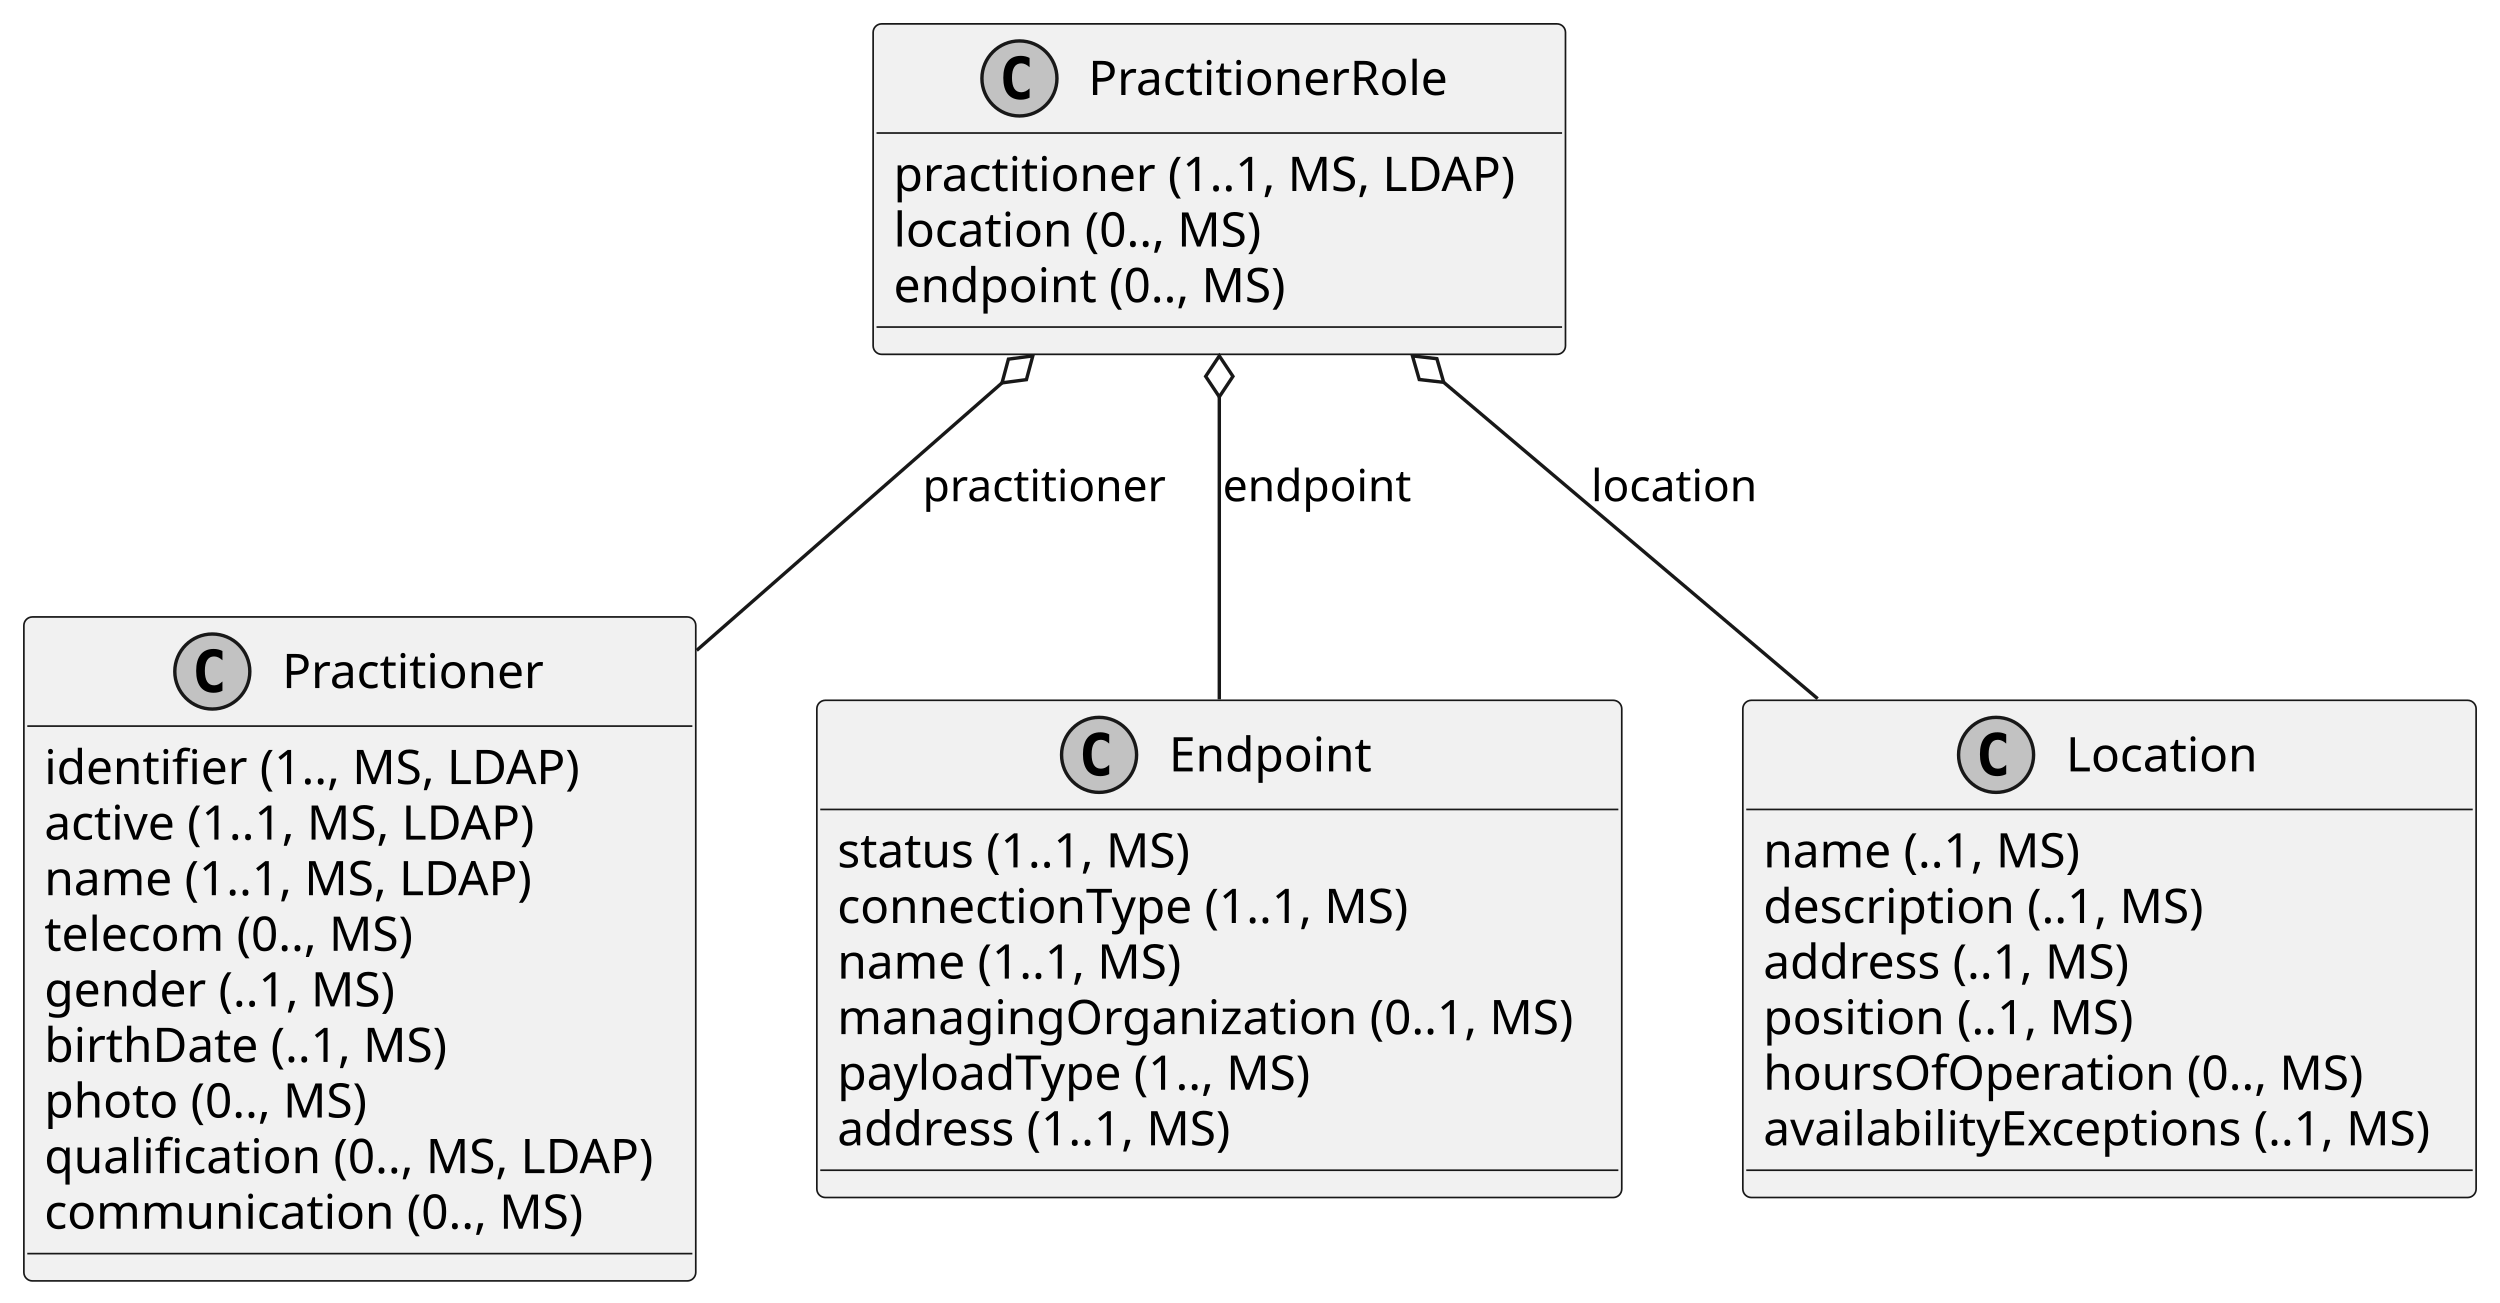
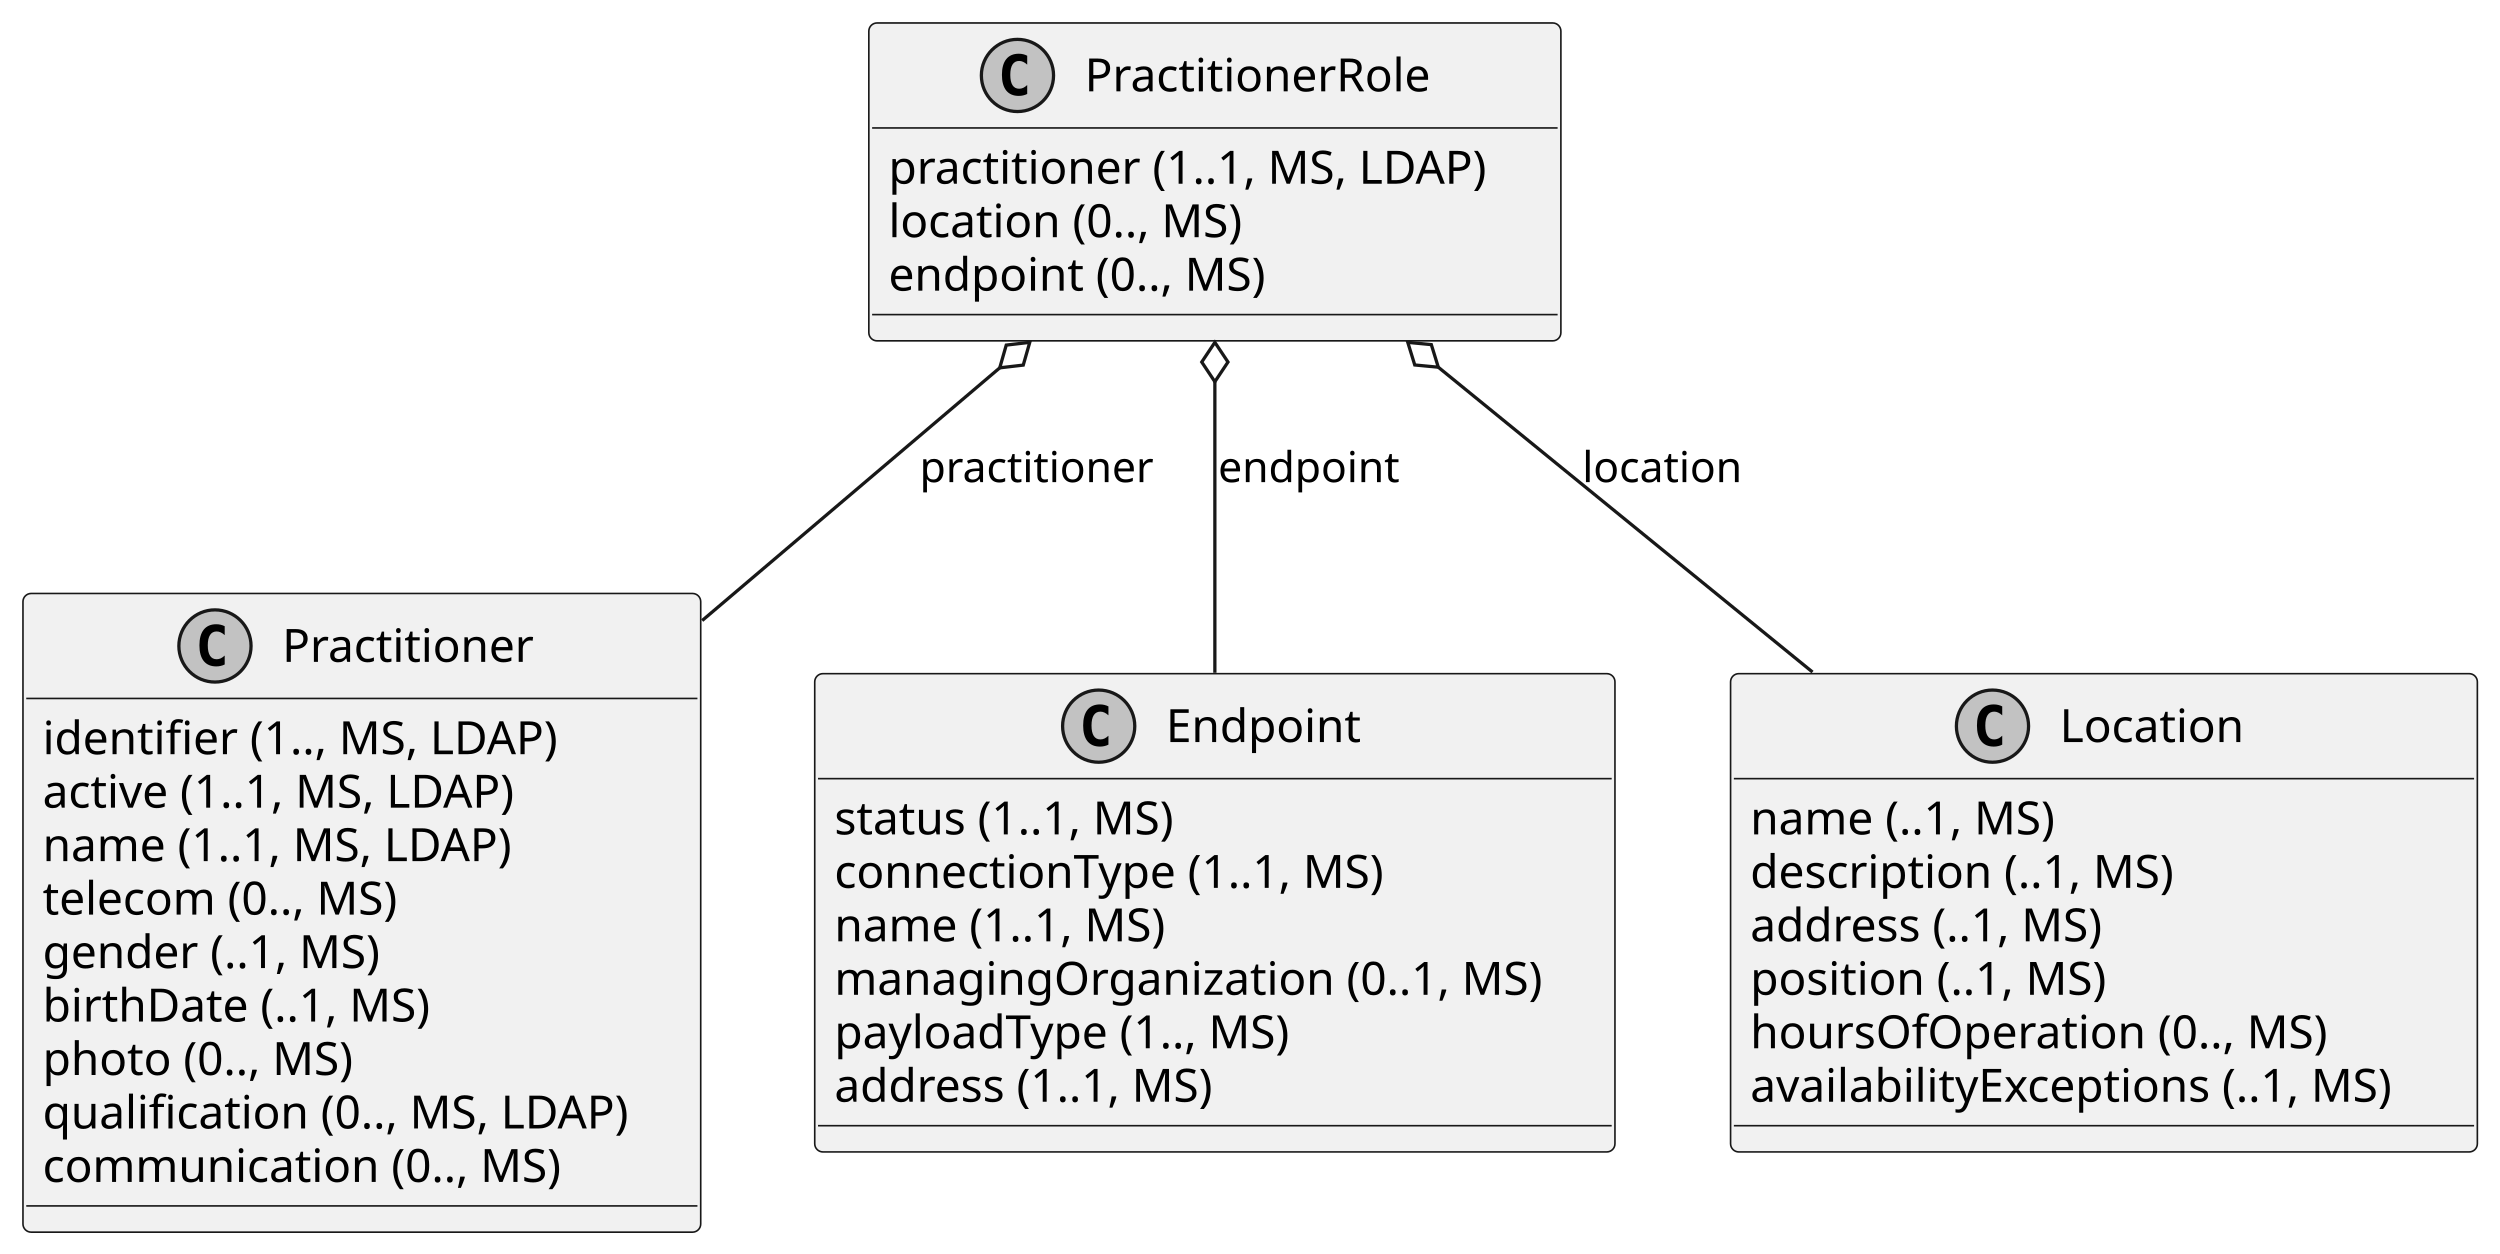
- <svg xmlns="http://www.w3.org/2000/svg" contentStyleType="text/css" height="382px" preserveAspectRatio="none" style="width:733px;height:382px;background:#FFFFFF;" version="1.1" viewBox="0 0 733 382" width="733px" zoomAndPan="magnify">
+ <svg xmlns="http://www.w3.org/2000/svg" contentStyleType="text/css" height="382px" preserveAspectRatio="none" style="width:762px;height:382px;background:#FFFFFF;" version="1.1" viewBox="0 0 762 382" width="762px" zoomAndPan="magnify">
  <defs />
  <g>
    <g id="elem_PractitionerRole">
-       <rect codeLine="2" fill="#F1F1F1" height="96.891" id="PractitionerRole" rx="2.5" ry="2.5" style="stroke:#181818;stroke-width:0.5;" width="203" x="256" y="7" />
-       <ellipse cx="298.9" cy="23" fill="#C2C2C2" rx="11" ry="11" style="stroke:#181818;stroke-width:1.0;" />
-       <path d="M301.869,28.641 Q301.291,28.938 300.65,29.078 Q300.009,29.234 299.306,29.234 Q296.806,29.234 295.478,27.594 Q294.166,25.938 294.166,22.812 Q294.166,19.688 295.478,18.031 Q296.806,16.375 299.306,16.375 Q300.009,16.375 300.65,16.531 Q301.306,16.688 301.869,16.984 L301.869,19.703 Q301.244,19.125 300.65,18.859 Q300.056,18.578 299.431,18.578 Q298.087,18.578 297.4,19.656 Q296.712,20.719 296.712,22.812 Q296.712,24.906 297.4,25.984 Q298.087,27.047 299.431,27.047 Q300.056,27.047 300.65,26.781 Q301.244,26.5 301.869,25.922 L301.869,28.641 Z " fill="#000000" />
-       <text fill="#000000" font-family="sans-serif" font-size="14" lengthAdjust="spacing" textLength="109" x="319.1" y="27.847">PractitionerRole</text>
-       <line style="stroke:#181818;stroke-width:0.5;" x1="257" x2="458" y1="39" y2="39" />
-       <text fill="#000000" font-family="sans-serif" font-size="14" lengthAdjust="spacing" textLength="191" x="262" y="55.995">practitioner (1..1, MS, LDAP)</text>
-       <text fill="#000000" font-family="sans-serif" font-size="14" lengthAdjust="spacing" textLength="114" x="262" y="72.292">location (0.., MS)</text>
-       <text fill="#000000" font-family="sans-serif" font-size="14" lengthAdjust="spacing" textLength="122" x="262" y="88.589">endpoint (0.., MS)</text>
-       <line style="stroke:#181818;stroke-width:0.5;" x1="257" x2="458" y1="95.891" y2="95.891" />
+       <rect codeLine="2" fill="#F1F1F1" height="96.891" id="PractitionerRole" rx="2.5" ry="2.5" style="stroke:#181818;stroke-width:0.5;" width="210.94" x="264.82" y="7" />
+       <ellipse cx="310.122" cy="23" fill="#C2C2C2" rx="11" ry="11" style="stroke:#181818;stroke-width:1.0;" />
+       <path d="M313.091,28.641 Q312.512,28.938 311.872,29.078 Q311.231,29.234 310.528,29.234 Q308.028,29.234 306.7,27.594 Q305.387,25.938 305.387,22.812 Q305.387,19.688 306.7,18.031 Q308.028,16.375 310.528,16.375 Q311.231,16.375 311.872,16.531 Q312.528,16.688 313.091,16.984 L313.091,19.703 Q312.466,19.125 311.872,18.859 Q311.278,18.578 310.653,18.578 Q309.309,18.578 308.622,19.656 Q307.934,20.719 307.934,22.812 Q307.934,24.906 308.622,25.984 Q309.309,27.047 310.653,27.047 Q311.278,27.047 311.872,26.781 Q312.466,26.5 313.091,25.922 L313.091,28.641 Z " fill="#000000" />
+       <text fill="#000000" font-family="sans-serif" font-size="14" lengthAdjust="spacing" textLength="111.836" x="330.622" y="27.847">PractitionerRole</text>
+       <line style="stroke:#181818;stroke-width:0.5;" x1="265.82" x2="474.76" y1="39" y2="39" />
+       <text fill="#000000" font-family="sans-serif" font-size="14" lengthAdjust="spacing" textLength="198.94" x="270.82" y="55.995">practitioner (1..1, MS, LDAP)</text>
+       <text fill="#000000" font-family="sans-serif" font-size="14" lengthAdjust="spacing" textLength="118.597" x="270.82" y="72.292">location (0.., MS)</text>
+       <text fill="#000000" font-family="sans-serif" font-size="14" lengthAdjust="spacing" textLength="125.125" x="270.82" y="88.589">endpoint (0.., MS)</text>
+       <line style="stroke:#181818;stroke-width:0.5;" x1="265.82" x2="474.76" y1="95.891" y2="95.891" />
    </g>
    <g id="elem_Practitioner">
-       <rect codeLine="7" fill="#F1F1F1" height="194.672" id="Practitioner" rx="2.5" ry="2.5" style="stroke:#181818;stroke-width:0.5;" width="197" x="7" y="180.89" />
-       <ellipse cx="62.25" cy="196.89" fill="#C2C2C2" rx="11" ry="11" style="stroke:#181818;stroke-width:1.0;" />
-       <path d="M65.219,202.531 Q64.641,202.827 64,202.968 Q63.359,203.124 62.656,203.124 Q60.156,203.124 58.828,201.484 Q57.516,199.827 57.516,196.702 Q57.516,193.577 58.828,191.921 Q60.156,190.265 62.656,190.265 Q63.359,190.265 64,190.421 Q64.656,190.577 65.219,190.874 L65.219,193.593 Q64.594,193.015 64,192.749 Q63.406,192.468 62.781,192.468 Q61.438,192.468 60.75,193.546 Q60.062,194.609 60.062,196.702 Q60.062,198.796 60.75,199.874 Q61.438,200.937 62.781,200.937 Q63.406,200.937 64,200.671 Q64.594,200.39 65.219,199.812 L65.219,202.531 Z " fill="#000000" />
-       <text fill="#000000" font-family="sans-serif" font-size="14" lengthAdjust="spacing" textLength="78" x="82.75" y="201.737">Practitioner</text>
-       <line style="stroke:#181818;stroke-width:0.5;" x1="8" x2="203" y1="212.89" y2="212.89" />
-       <text fill="#000000" font-family="sans-serif" font-size="14" lengthAdjust="spacing" textLength="163" x="13" y="229.885">identifier (1.., MS, LDAP)</text>
-       <text fill="#000000" font-family="sans-serif" font-size="14" lengthAdjust="spacing" textLength="153" x="13" y="246.182">active (1..1, MS, LDAP)</text>
-       <text fill="#000000" font-family="sans-serif" font-size="14" lengthAdjust="spacing" textLength="152" x="13" y="262.479">name (1..1, MS, LDAP)</text>
-       <text fill="#000000" font-family="sans-serif" font-size="14" lengthAdjust="spacing" textLength="116" x="13" y="278.776">telecom (0.., MS)</text>
-       <text fill="#000000" font-family="sans-serif" font-size="14" lengthAdjust="spacing" textLength="110" x="13" y="295.073">gender (..1, MS)</text>
-       <text fill="#000000" font-family="sans-serif" font-size="14" lengthAdjust="spacing" textLength="124" x="13" y="311.37">birthDate (..1, MS)</text>
-       <text fill="#000000" font-family="sans-serif" font-size="14" lengthAdjust="spacing" textLength="101" x="13" y="327.666">photo (0.., MS)</text>
-       <text fill="#000000" font-family="sans-serif" font-size="14" lengthAdjust="spacing" textLength="185" x="13" y="343.963">qualification (0.., MS, LDAP)</text>
-       <text fill="#000000" font-family="sans-serif" font-size="14" lengthAdjust="spacing" textLength="166" x="13" y="360.26">communication (0.., MS)</text>
-       <line style="stroke:#181818;stroke-width:0.5;" x1="8" x2="203" y1="367.562" y2="367.562" />
+       <rect codeLine="7" fill="#F1F1F1" height="194.672" id="Practitioner" rx="2.5" ry="2.5" style="stroke:#181818;stroke-width:0.5;" width="206.578" x="7" y="180.89" />
+       <ellipse cx="65.519" cy="196.89" fill="#C2C2C2" rx="11" ry="11" style="stroke:#181818;stroke-width:1.0;" />
+       <path d="M68.488,202.531 Q67.91,202.827 67.269,202.968 Q66.628,203.124 65.925,203.124 Q63.425,203.124 62.097,201.484 Q60.785,199.827 60.785,196.702 Q60.785,193.577 62.097,191.921 Q63.425,190.265 65.925,190.265 Q66.628,190.265 67.269,190.421 Q67.925,190.577 68.488,190.874 L68.488,193.593 Q67.863,193.015 67.269,192.749 Q66.675,192.468 66.05,192.468 Q64.707,192.468 64.019,193.546 Q63.331,194.609 63.331,196.702 Q63.331,198.796 64.019,199.874 Q64.707,200.937 66.05,200.937 Q66.675,200.937 67.269,200.671 Q67.863,200.39 68.488,199.812 L68.488,202.531 Z " fill="#000000" />
+       <text fill="#000000" font-family="sans-serif" font-size="14" lengthAdjust="spacing" textLength="81.04" x="86.019" y="201.737">Practitioner</text>
+       <line style="stroke:#181818;stroke-width:0.5;" x1="8" x2="212.578" y1="212.89" y2="212.89" />
+       <text fill="#000000" font-family="sans-serif" font-size="14" lengthAdjust="spacing" textLength="171.377" x="13" y="229.885">identifier (1.., MS, LDAP)</text>
+       <text fill="#000000" font-family="sans-serif" font-size="14" lengthAdjust="spacing" textLength="160.009" x="13" y="246.182">active (1..1, MS, LDAP)</text>
+       <text fill="#000000" font-family="sans-serif" font-size="14" lengthAdjust="spacing" textLength="157.158" x="13" y="262.479">name (1..1, MS, LDAP)</text>
+       <text fill="#000000" font-family="sans-serif" font-size="14" lengthAdjust="spacing" textLength="119.554" x="13" y="278.776">telecom (0.., MS)</text>
+       <text fill="#000000" font-family="sans-serif" font-size="14" lengthAdjust="spacing" textLength="112.677" x="13" y="295.073">gender (..1, MS)</text>
+       <text fill="#000000" font-family="sans-serif" font-size="14" lengthAdjust="spacing" textLength="129.404" x="13" y="311.37">birthDate (..1, MS)</text>
+       <text fill="#000000" font-family="sans-serif" font-size="14" lengthAdjust="spacing" textLength="103.428" x="13" y="327.666">photo (0.., MS)</text>
+       <text fill="#000000" font-family="sans-serif" font-size="14" lengthAdjust="spacing" textLength="194.578" x="13" y="343.963">qualification (0.., MS, LDAP)</text>
+       <text fill="#000000" font-family="sans-serif" font-size="14" lengthAdjust="spacing" textLength="171.315" x="13" y="360.26">communication (0.., MS)</text>
+       <line style="stroke:#181818;stroke-width:0.5;" x1="8" x2="212.578" y1="367.562" y2="367.562" />
    </g>
    <g id="elem_Endpoint">
-       <rect codeLine="18" fill="#F1F1F1" height="145.781" id="Endpoint" rx="2.5" ry="2.5" style="stroke:#181818;stroke-width:0.5;" width="236" x="239.5" y="205.33" />
-       <ellipse cx="322.25" cy="221.33" fill="#C2C2C2" rx="11" ry="11" style="stroke:#181818;stroke-width:1.0;" />
-       <path d="M325.219,226.971 Q324.641,227.268 324,227.408 Q323.359,227.564 322.656,227.564 Q320.156,227.564 318.828,225.924 Q317.516,224.268 317.516,221.143 Q317.516,218.018 318.828,216.361 Q320.156,214.705 322.656,214.705 Q323.359,214.705 324,214.861 Q324.656,215.018 325.219,215.314 L325.219,218.033 Q324.594,217.455 324,217.189 Q323.406,216.908 322.781,216.908 Q321.438,216.908 320.75,217.986 Q320.062,219.049 320.062,221.143 Q320.062,223.236 320.75,224.314 Q321.438,225.377 322.781,225.377 Q323.406,225.377 324,225.111 Q324.594,224.83 325.219,224.252 L325.219,226.971 Z " fill="#000000" />
-       <text fill="#000000" font-family="sans-serif" font-size="14" lengthAdjust="spacing" textLength="62" x="342.75" y="226.177">Endpoint</text>
-       <line style="stroke:#181818;stroke-width:0.5;" x1="240.5" x2="474.5" y1="237.33" y2="237.33" />
-       <text fill="#000000" font-family="sans-serif" font-size="14" lengthAdjust="spacing" textLength="112" x="245.5" y="254.325">status (1..1, MS)</text>
-       <text fill="#000000" font-family="sans-serif" font-size="14" lengthAdjust="spacing" textLength="181" x="245.5" y="270.622">connectionType (1..1, MS)</text>
-       <text fill="#000000" font-family="sans-serif" font-size="14" lengthAdjust="spacing" textLength="108" x="245.5" y="286.919">name (1..1, MS)</text>
-       <text fill="#000000" font-family="sans-serif" font-size="14" lengthAdjust="spacing" textLength="224" x="245.5" y="303.216">managingOrganization (0..1, MS)</text>
-       <text fill="#000000" font-family="sans-serif" font-size="14" lengthAdjust="spacing" textLength="147" x="245.5" y="319.513">payloadType (1.., MS)</text>
-       <text fill="#000000" font-family="sans-serif" font-size="14" lengthAdjust="spacing" textLength="125" x="245.5" y="335.81">address (1..1, MS)</text>
-       <line style="stroke:#181818;stroke-width:0.5;" x1="240.5" x2="474.5" y1="343.111" y2="343.111" />
+       <rect codeLine="18" fill="#F1F1F1" height="145.781" id="Endpoint" rx="2.5" ry="2.5" style="stroke:#181818;stroke-width:0.5;" width="243.909" x="248.33" y="205.33" />
+       <ellipse cx="334.88" cy="221.33" fill="#C2C2C2" rx="11" ry="11" style="stroke:#181818;stroke-width:1.0;" />
+       <path d="M337.849,226.971 Q337.27,227.268 336.63,227.408 Q335.989,227.564 335.286,227.564 Q332.786,227.564 331.458,225.924 Q330.145,224.268 330.145,221.143 Q330.145,218.018 331.458,216.361 Q332.786,214.705 335.286,214.705 Q335.989,214.705 336.63,214.861 Q337.286,215.018 337.849,215.314 L337.849,218.033 Q337.224,217.455 336.63,217.189 Q336.036,216.908 335.411,216.908 Q334.067,216.908 333.38,217.986 Q332.692,219.049 332.692,221.143 Q332.692,223.236 333.38,224.314 Q334.067,225.377 335.411,225.377 Q336.036,225.377 336.63,225.111 Q337.224,224.83 337.849,224.252 L337.849,226.971 Z " fill="#000000" />
+       <text fill="#000000" font-family="sans-serif" font-size="14" lengthAdjust="spacing" textLength="62.31" x="355.38" y="226.177">Endpoint</text>
+       <line style="stroke:#181818;stroke-width:0.5;" x1="249.33" x2="491.239" y1="237.33" y2="237.33" />
+       <text fill="#000000" font-family="sans-serif" font-size="14" lengthAdjust="spacing" textLength="114.974" x="254.33" y="254.325">status (1..1, MS)</text>
+       <text fill="#000000" font-family="sans-serif" font-size="14" lengthAdjust="spacing" textLength="183.429" x="254.33" y="270.622">connectionType (1..1, MS)</text>
+       <text fill="#000000" font-family="sans-serif" font-size="14" lengthAdjust="spacing" textLength="111.658" x="254.33" y="286.919">name (1..1, MS)</text>
+       <text fill="#000000" font-family="sans-serif" font-size="14" lengthAdjust="spacing" textLength="231.909" x="254.33" y="303.216">managingOrganization (0..1, MS)</text>
+       <text fill="#000000" font-family="sans-serif" font-size="14" lengthAdjust="spacing" textLength="153.057" x="254.33" y="319.513">payloadType (1.., MS)</text>
+       <text fill="#000000" font-family="sans-serif" font-size="14" lengthAdjust="spacing" textLength="127.265" x="254.33" y="335.81">address (1..1, MS)</text>
+       <line style="stroke:#181818;stroke-width:0.5;" x1="249.33" x2="491.239" y1="343.111" y2="343.111" />
    </g>
    <g id="elem_Location">
-       <rect codeLine="26" fill="#F1F1F1" height="145.781" id="Location" rx="2.5" ry="2.5" style="stroke:#181818;stroke-width:0.5;" width="215" x="511" y="205.33" />
-       <ellipse cx="585.25" cy="221.33" fill="#C2C2C2" rx="11" ry="11" style="stroke:#181818;stroke-width:1.0;" />
-       <path d="M588.219,226.971 Q587.641,227.268 587,227.408 Q586.359,227.564 585.656,227.564 Q583.156,227.564 581.828,225.924 Q580.516,224.268 580.516,221.143 Q580.516,218.018 581.828,216.361 Q583.156,214.705 585.656,214.705 Q586.359,214.705 587,214.861 Q587.656,215.018 588.219,215.314 L588.219,218.033 Q587.594,217.455 587,217.189 Q586.406,216.908 585.781,216.908 Q584.438,216.908 583.75,217.986 Q583.062,219.049 583.062,221.143 Q583.062,223.236 583.75,224.314 Q584.438,225.377 585.781,225.377 Q586.406,225.377 587,225.111 Q587.594,224.83 588.219,224.252 L588.219,226.971 Z " fill="#000000" />
-       <text fill="#000000" font-family="sans-serif" font-size="14" lengthAdjust="spacing" textLength="58" x="605.75" y="226.177">Location</text>
-       <line style="stroke:#181818;stroke-width:0.5;" x1="512" x2="725" y1="237.33" y2="237.33" />
-       <text fill="#000000" font-family="sans-serif" font-size="14" lengthAdjust="spacing" textLength="99" x="517" y="254.325">name (..1, MS)</text>
-       <text fill="#000000" font-family="sans-serif" font-size="14" lengthAdjust="spacing" textLength="137" x="517" y="270.622">description (..1, MS)</text>
-       <text fill="#000000" font-family="sans-serif" font-size="14" lengthAdjust="spacing" textLength="116" x="517" y="286.919">address (..1, MS)</text>
-       <text fill="#000000" font-family="sans-serif" font-size="14" lengthAdjust="spacing" textLength="115" x="517" y="303.216">position (..1, MS)</text>
-       <text fill="#000000" font-family="sans-serif" font-size="14" lengthAdjust="spacing" textLength="183" x="517" y="319.513">hoursOfOperation (0.., MS)</text>
-       <text fill="#000000" font-family="sans-serif" font-size="14" lengthAdjust="spacing" textLength="203" x="517" y="335.81">availabilityExceptions (..1, MS)</text>
-       <line style="stroke:#181818;stroke-width:0.5;" x1="512" x2="725" y1="343.111" y2="343.111" />
+       <rect codeLine="26" fill="#F1F1F1" height="145.781" id="Location" rx="2.5" ry="2.5" style="stroke:#181818;stroke-width:0.5;" width="227.619" x="527.48" y="205.33" />
+       <ellipse cx="607.31" cy="221.33" fill="#C2C2C2" rx="11" ry="11" style="stroke:#181818;stroke-width:1.0;" />
+       <path d="M610.279,226.971 Q609.701,227.268 609.06,227.408 Q608.419,227.564 607.716,227.564 Q605.216,227.564 603.888,225.924 Q602.576,224.268 602.576,221.143 Q602.576,218.018 603.888,216.361 Q605.216,214.705 607.716,214.705 Q608.419,214.705 609.06,214.861 Q609.716,215.018 610.279,215.314 L610.279,218.033 Q609.654,217.455 609.06,217.189 Q608.466,216.908 607.841,216.908 Q606.498,216.908 605.81,217.986 Q605.123,219.049 605.123,221.143 Q605.123,223.236 605.81,224.314 Q606.498,225.377 607.841,225.377 Q608.466,225.377 609.06,225.111 Q609.654,224.83 610.279,224.252 L610.279,226.971 Z " fill="#000000" />
+       <text fill="#000000" font-family="sans-serif" font-size="14" lengthAdjust="spacing" textLength="59.459" x="627.81" y="226.177">Location</text>
+       <line style="stroke:#181818;stroke-width:0.5;" x1="528.48" x2="754.099" y1="237.33" y2="237.33" />
+       <text fill="#000000" font-family="sans-serif" font-size="14" lengthAdjust="spacing" textLength="102.751" x="533.48" y="254.325">name (..1, MS)</text>
+       <text fill="#000000" font-family="sans-serif" font-size="14" lengthAdjust="spacing" textLength="140.889" x="533.48" y="270.622">description (..1, MS)</text>
+       <text fill="#000000" font-family="sans-serif" font-size="14" lengthAdjust="spacing" textLength="118.357" x="533.48" y="286.919">address (..1, MS)</text>
+       <text fill="#000000" font-family="sans-serif" font-size="14" lengthAdjust="spacing" textLength="118.501" x="533.48" y="303.216">position (..1, MS)</text>
+       <text fill="#000000" font-family="sans-serif" font-size="14" lengthAdjust="spacing" textLength="188.029" x="533.48" y="319.513">hoursOfOperation (0.., MS)</text>
+       <text fill="#000000" font-family="sans-serif" font-size="14" lengthAdjust="spacing" textLength="215.619" x="533.48" y="335.81">availabilityExceptions (..1, MS)</text>
+       <line style="stroke:#181818;stroke-width:0.5;" x1="528.48" x2="754.099" y1="343.111" y2="343.111" />
    </g>
    <g id="link_PractitionerRole_Practitioner">
-       <path codeLine="35" d="M293.794,112.258 C264.984,137.498 237.79,161.32 204.27,190.69 " fill="none" id="PractitionerRole-backto-Practitioner" style="stroke:#181818;stroke-width:1.0;" />
-       <polygon fill="none" points="302.82,104.35,295.671,105.295,293.794,112.258,300.943,111.312,302.82,104.35" style="stroke:#181818;stroke-width:1.0;" />
-       <text fill="#000000" font-family="sans-serif" font-size="13" lengthAdjust="spacing" textLength="73" x="270.5" y="146.957">practitioner</text>
+       <path codeLine="35" d="M304.722,112.116 C275.522,136.906 248.09,160.21 214.02,189.14 " fill="none" id="PractitionerRole-backto-Practitioner" style="stroke:#181818;stroke-width:1.0;" />
+       <polygon fill="none" points="313.87,104.35,306.707,105.184,304.722,112.116,311.885,111.282,313.87,104.35" style="stroke:#181818;stroke-width:1.0;" />
+       <text fill="#000000" font-family="sans-serif" font-size="13" lengthAdjust="spacing" textLength="75.664" x="280.29" y="146.957">practitioner</text>
    </g>
    <g id="link_PractitionerRole_Endpoint">
-       <path codeLine="36" d="M357.5,116.35 C357.5,145.77 357.5,172.03 357.5,205.07 " fill="none" id="PractitionerRole-backto-Endpoint" style="stroke:#181818;stroke-width:1.0;" />
-       <polygon fill="none" points="357.5,104.35,353.5,110.35,357.5,116.35,361.5,110.35,357.5,104.35" style="stroke:#181818;stroke-width:1.0;" />
-       <text fill="#000000" font-family="sans-serif" font-size="13" lengthAdjust="spacing" textLength="56" x="358.5" y="146.957">endpoint</text>
+       <path codeLine="36" d="M370.29,116.35 C370.29,145.77 370.29,172.03 370.29,205.07 " fill="none" id="PractitionerRole-backto-Endpoint" style="stroke:#181818;stroke-width:1.0;" />
+       <polygon fill="none" points="370.29,104.35,366.29,110.35,370.29,116.35,374.29,110.35,370.29,104.35" style="stroke:#181818;stroke-width:1.0;" />
+       <text fill="#000000" font-family="sans-serif" font-size="13" lengthAdjust="spacing" textLength="57.643" x="371.29" y="146.957">endpoint</text>
    </g>
    <g id="link_PractitionerRole_Location">
-       <path codeLine="37" d="M423.292,112.1 C458.002,141.46 493.94,171.86 532.94,204.85 " fill="none" id="PractitionerRole-backto-Location" style="stroke:#181818;stroke-width:1.0;" />
-       <polygon fill="none" points="414.13,104.35,416.128,111.279,423.292,112.1,421.294,105.171,414.13,104.35" style="stroke:#181818;stroke-width:1.0;" />
-       <text fill="#000000" font-family="sans-serif" font-size="13" lengthAdjust="spacing" textLength="50" x="466.5" y="146.957">location</text>
+       <path codeLine="37" d="M438.394,111.929 C474.434,141.289 511.96,171.86 552.46,204.85 " fill="none" id="PractitionerRole-backto-Location" style="stroke:#181818;stroke-width:1.0;" />
+       <polygon fill="none" points="429.09,104.35,431.215,111.241,438.394,111.929,436.268,105.038,429.09,104.35" style="stroke:#181818;stroke-width:1.0;" />
+       <text fill="#000000" font-family="sans-serif" font-size="13" lengthAdjust="spacing" textLength="51.581" x="482.29" y="146.957">location</text>
    </g>
  </g>
</svg>
